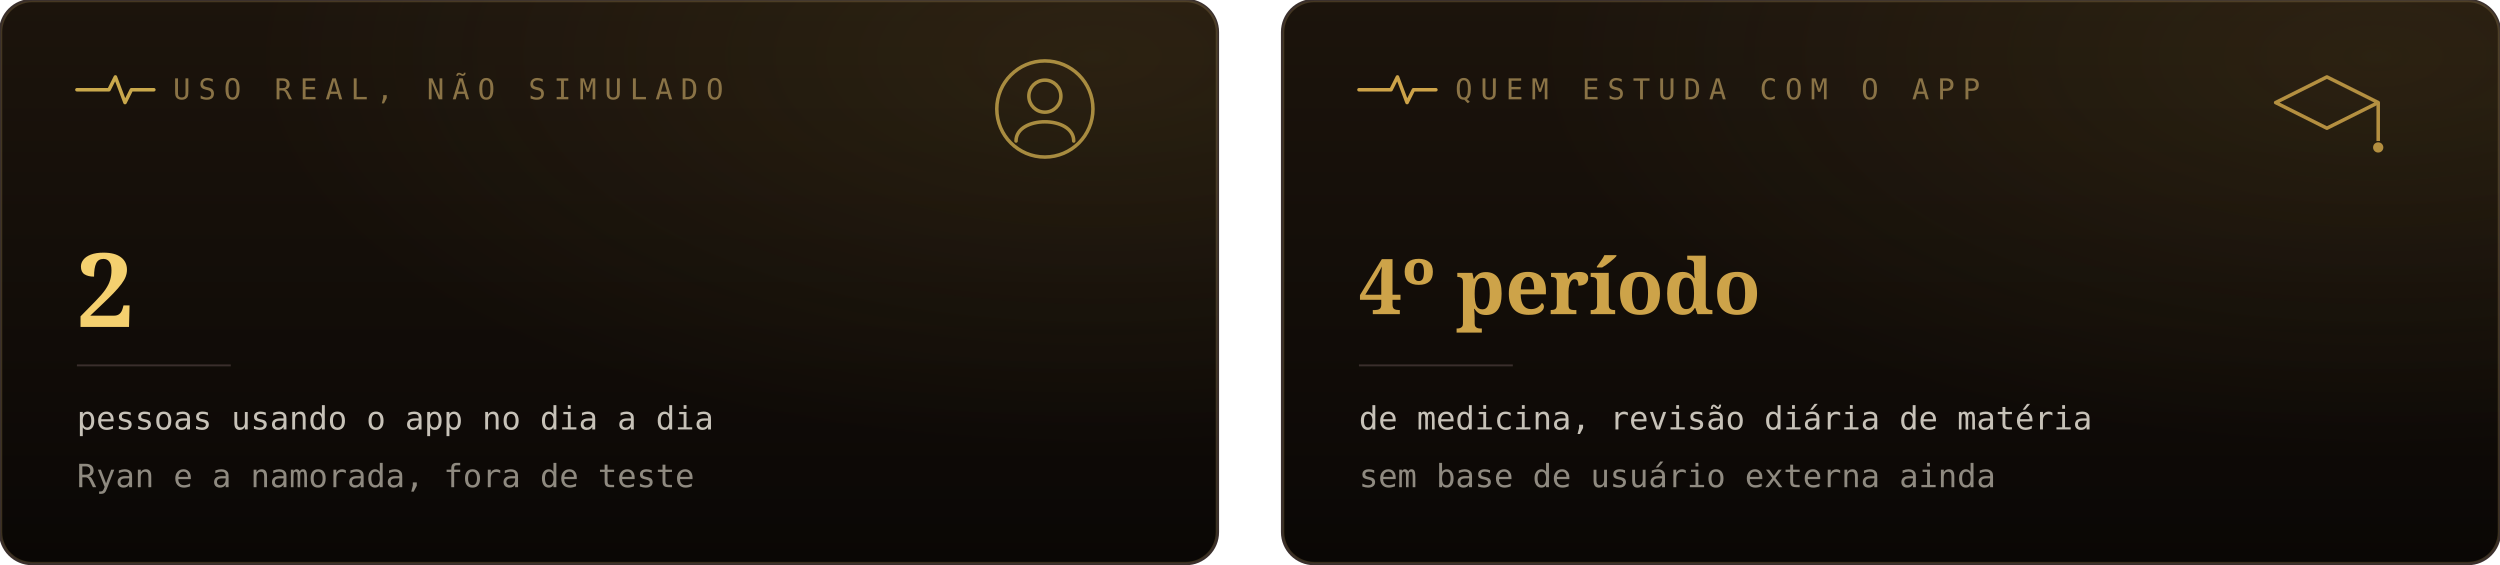
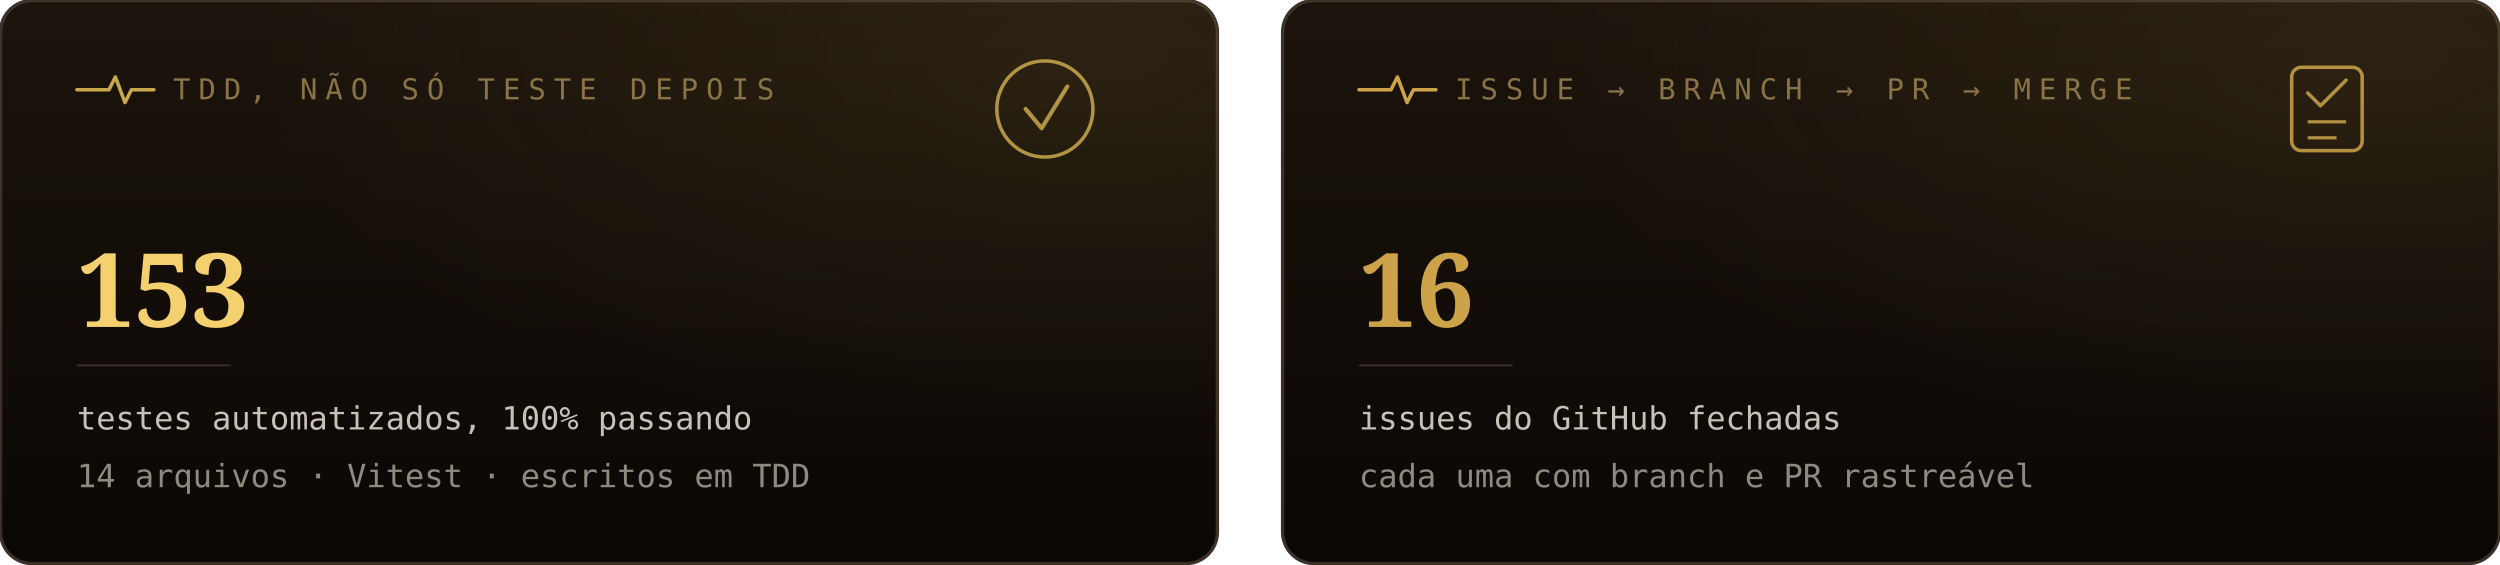
- <svg xmlns="http://www.w3.org/2000/svg" viewBox="0 0 780 176" width="780" height="176" role="img" aria-label="Uso real do MediStudy">
+ <svg xmlns="http://www.w3.org/2000/svg" viewBox="0 0 780 176" width="780" height="176" role="img" aria-label="Números reais do MediStudy">
  <defs>
    <linearGradient id="card-bg" x1="0" y1="0" x2="0" y2="1">
      <stop offset="0" stop-color="#1c140c" />
      <stop offset="1" stop-color="#0a0705" />
    </linearGradient>
    <radialGradient id="card-glow" cx="0.9" cy="0.1" r="0.7">
      <stop offset="0" stop-color="#C9A84C" stop-opacity="0.10" />
      <stop offset="1" stop-color="#C9A84C" stop-opacity="0" />
    </radialGradient>
  </defs>
  <g>
    <rect x="0" y="0" width="380" height="176" rx="10" fill="url(#card-bg)" stroke="#3A2F2C" stroke-width="0.7" />
    <rect x="0" y="0" width="380" height="176" rx="10" fill="url(#card-glow)" />
    <rect x="0.5" y="0.5" width="379" height="175" rx="9.5" fill="none" stroke="#8a7346" stroke-width="0.4" opacity="0.35" />
    <path d="M24,28 L34,28 L36,24 L39,32 L41,28 L48,28" fill="none" stroke="#C9A84C" stroke-width="1.1" stroke-linecap="round" stroke-linejoin="round" />
-     <text x="54" y="31" font-family="monospace" font-size="9" letter-spacing="2.5" fill="#8a7346">USO REAL, NÃO SIMULADO</text>
-     <g transform="translate(326,34)" opacity="0.8">
+     <text x="54" y="31" font-family="monospace" font-size="9" letter-spacing="2.5" fill="#8a7346">TDD, NÃO SÓ TESTE DEPOIS</text>
+     <g transform="translate(326,34)" opacity="0.85">
      <circle r="15" fill="none" stroke="#C9A84C" stroke-width="1.1" />
-       <circle cx="0" cy="-4" r="5" fill="none" stroke="#C9A84C" stroke-width="1.1" />
-       <path d="M-9,10 C-9,2 9,2 9,10" fill="none" stroke="#C9A84C" stroke-width="1.1" stroke-linecap="round" />
+       <path d="M-6,0 L-1,6 L7,-7" fill="none" stroke="#C9A84C" stroke-width="1.3" stroke-linecap="round" stroke-linejoin="round" />
    </g>
-     <text x="24" y="102" font-family="Georgia, serif" font-size="32" font-weight="700" fill="#F4D06F">2</text>
+     <text x="24" y="102" font-family="Georgia, serif" font-size="32" font-weight="700" fill="#F4D06F">153</text>
    <line x1="24" y1="114" x2="72" y2="114" stroke="#3A2F2C" stroke-width="0.6" />
-     <text x="24" y="134" font-family="monospace" font-size="10" fill="#C7C2B8">pessoas usando o app no dia a dia</text>
-     <text x="24" y="152" font-family="monospace" font-size="10" fill="#8f8a80">Ryan e a namorada, fora de teste</text>
+     <text x="24" y="134" font-family="monospace" font-size="10" fill="#C7C2B8">testes automatizados, 100% passando</text>
+     <text x="24" y="152" font-family="monospace" font-size="10" fill="#8f8a80">14 arquivos · Vitest · escritos em TDD</text>
  </g>
  <g transform="translate(400,0)">
    <rect x="0" y="0" width="380" height="176" rx="10" fill="url(#card-bg)" stroke="#3A2F2C" stroke-width="0.7" />
    <rect x="0" y="0" width="380" height="176" rx="10" fill="url(#card-glow)" />
    <rect x="0.5" y="0.5" width="379" height="175" rx="9.5" fill="none" stroke="#8a7346" stroke-width="0.4" opacity="0.35" />
    <path d="M24,28 L34,28 L36,24 L39,32 L41,28 L48,28" fill="none" stroke="#CDA349" stroke-width="1.1" stroke-linecap="round" stroke-linejoin="round" />
-     <text x="54" y="31" font-family="monospace" font-size="9" letter-spacing="2.5" fill="#8a7346">QUEM ESTUDA COM O APP</text>
-     <g transform="translate(326,32)" opacity="0.85">
-       <path d="M-16,0 L0,-8 L16,0 L0,8 Z" fill="none" stroke="#CDA349" stroke-width="1.1" stroke-linejoin="round" />
-       <line x1="16" y1="0" x2="16" y2="12" stroke="#CDA349" stroke-width="1.1" />
-       <circle cx="16" cy="14" r="1.6" fill="#CDA349" />
+     <text x="54" y="31" font-family="monospace" font-size="9" letter-spacing="2.5" fill="#8a7346">ISSUE → BRANCH → PR → MERGE</text>
+     <g transform="translate(326,34)" opacity="0.85">
+       <rect x="-11" y="-13" width="22" height="26" rx="3" fill="none" stroke="#CDA349" stroke-width="1.1" />
+       <path d="M-6,-5 L-2,-1 L6,-9" fill="none" stroke="#CDA349" stroke-width="1.1" stroke-linecap="round" stroke-linejoin="round" />
+       <line x1="-6" y1="4" x2="6" y2="4" stroke="#CDA349" stroke-width="1" />
+       <line x1="-6" y1="9" x2="3" y2="9" stroke="#CDA349" stroke-width="1" />
    </g>
-     <text x="24" y="98" font-family="Georgia, serif" font-size="24" font-weight="700" fill="#CDA349">4º período</text>
+     <text x="24" y="102" font-family="Georgia, serif" font-size="32" font-weight="700" fill="#CDA349">16</text>
    <line x1="24" y1="114" x2="72" y2="114" stroke="#3A2F2C" stroke-width="0.6" />
-     <text x="24" y="134" font-family="monospace" font-size="10" fill="#C7C2B8">de medicina, revisão diária de matéria</text>
-     <text x="24" y="152" font-family="monospace" font-size="10" fill="#8f8a80">sem base de usuário externa ainda</text>
+     <text x="24" y="134" font-family="monospace" font-size="10" fill="#C7C2B8">issues do GitHub fechadas</text>
+     <text x="24" y="152" font-family="monospace" font-size="10" fill="#8f8a80">cada uma com branch e PR rastreável</text>
  </g>
</svg>
